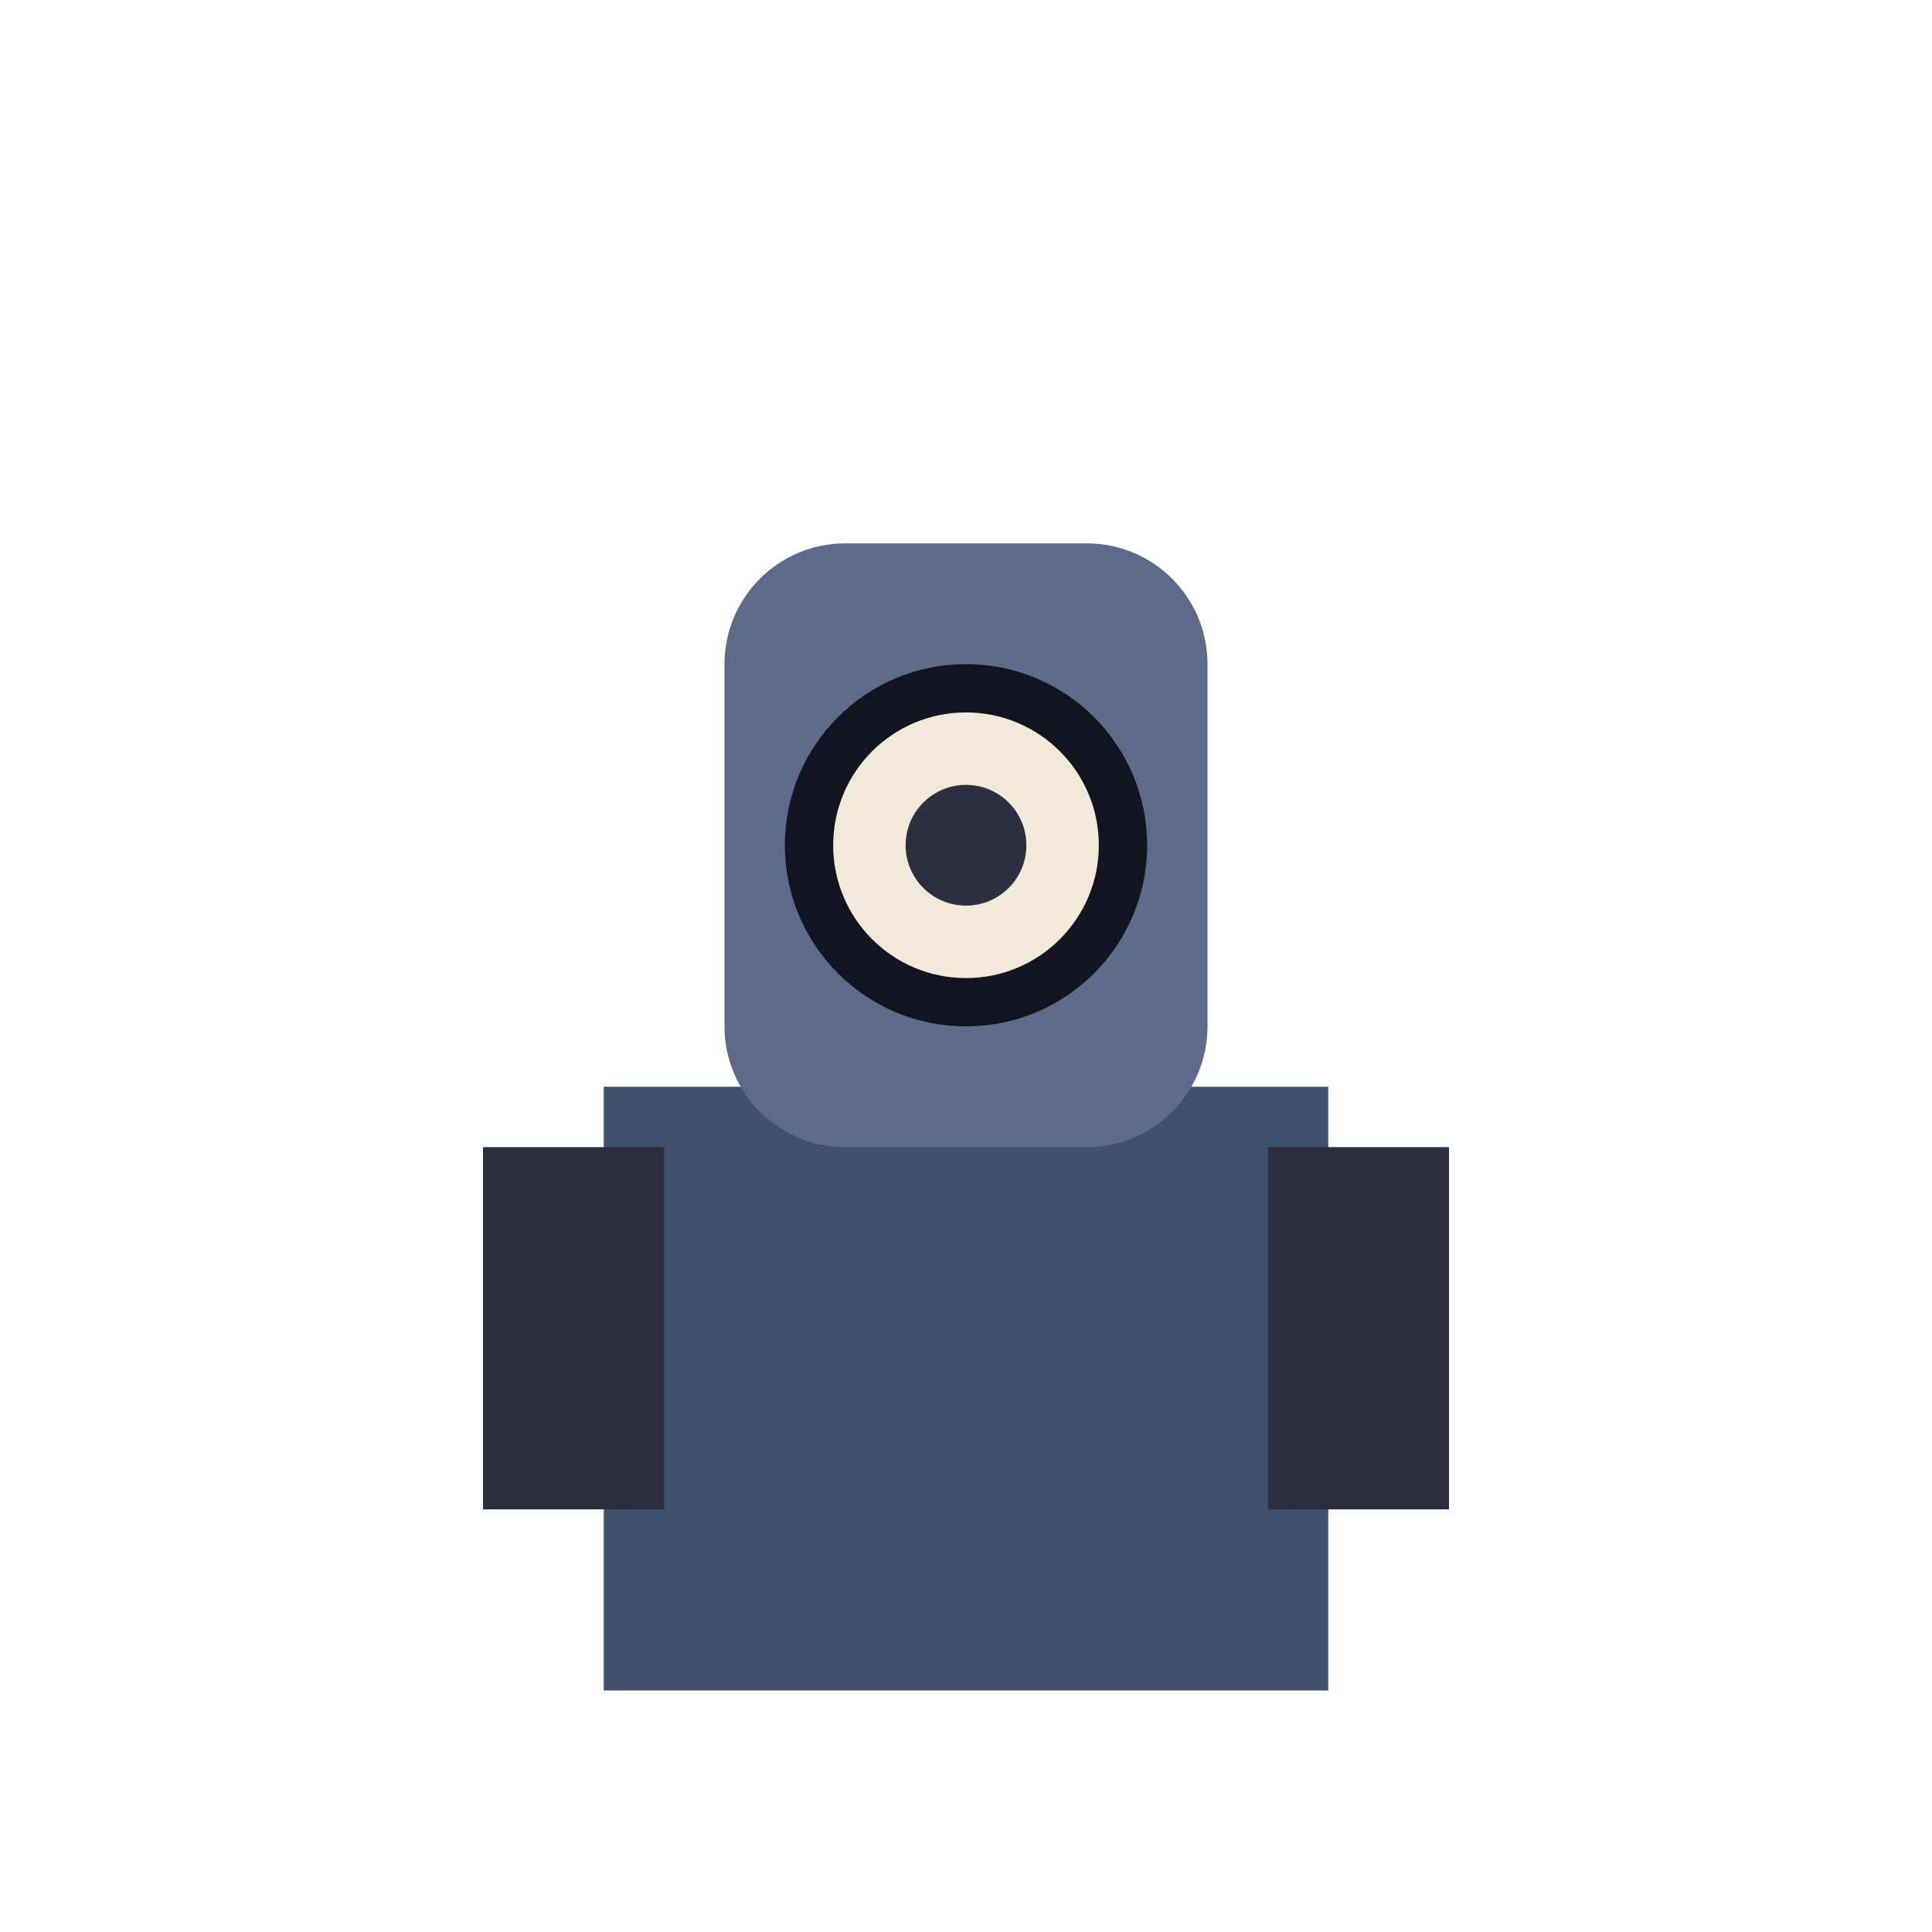
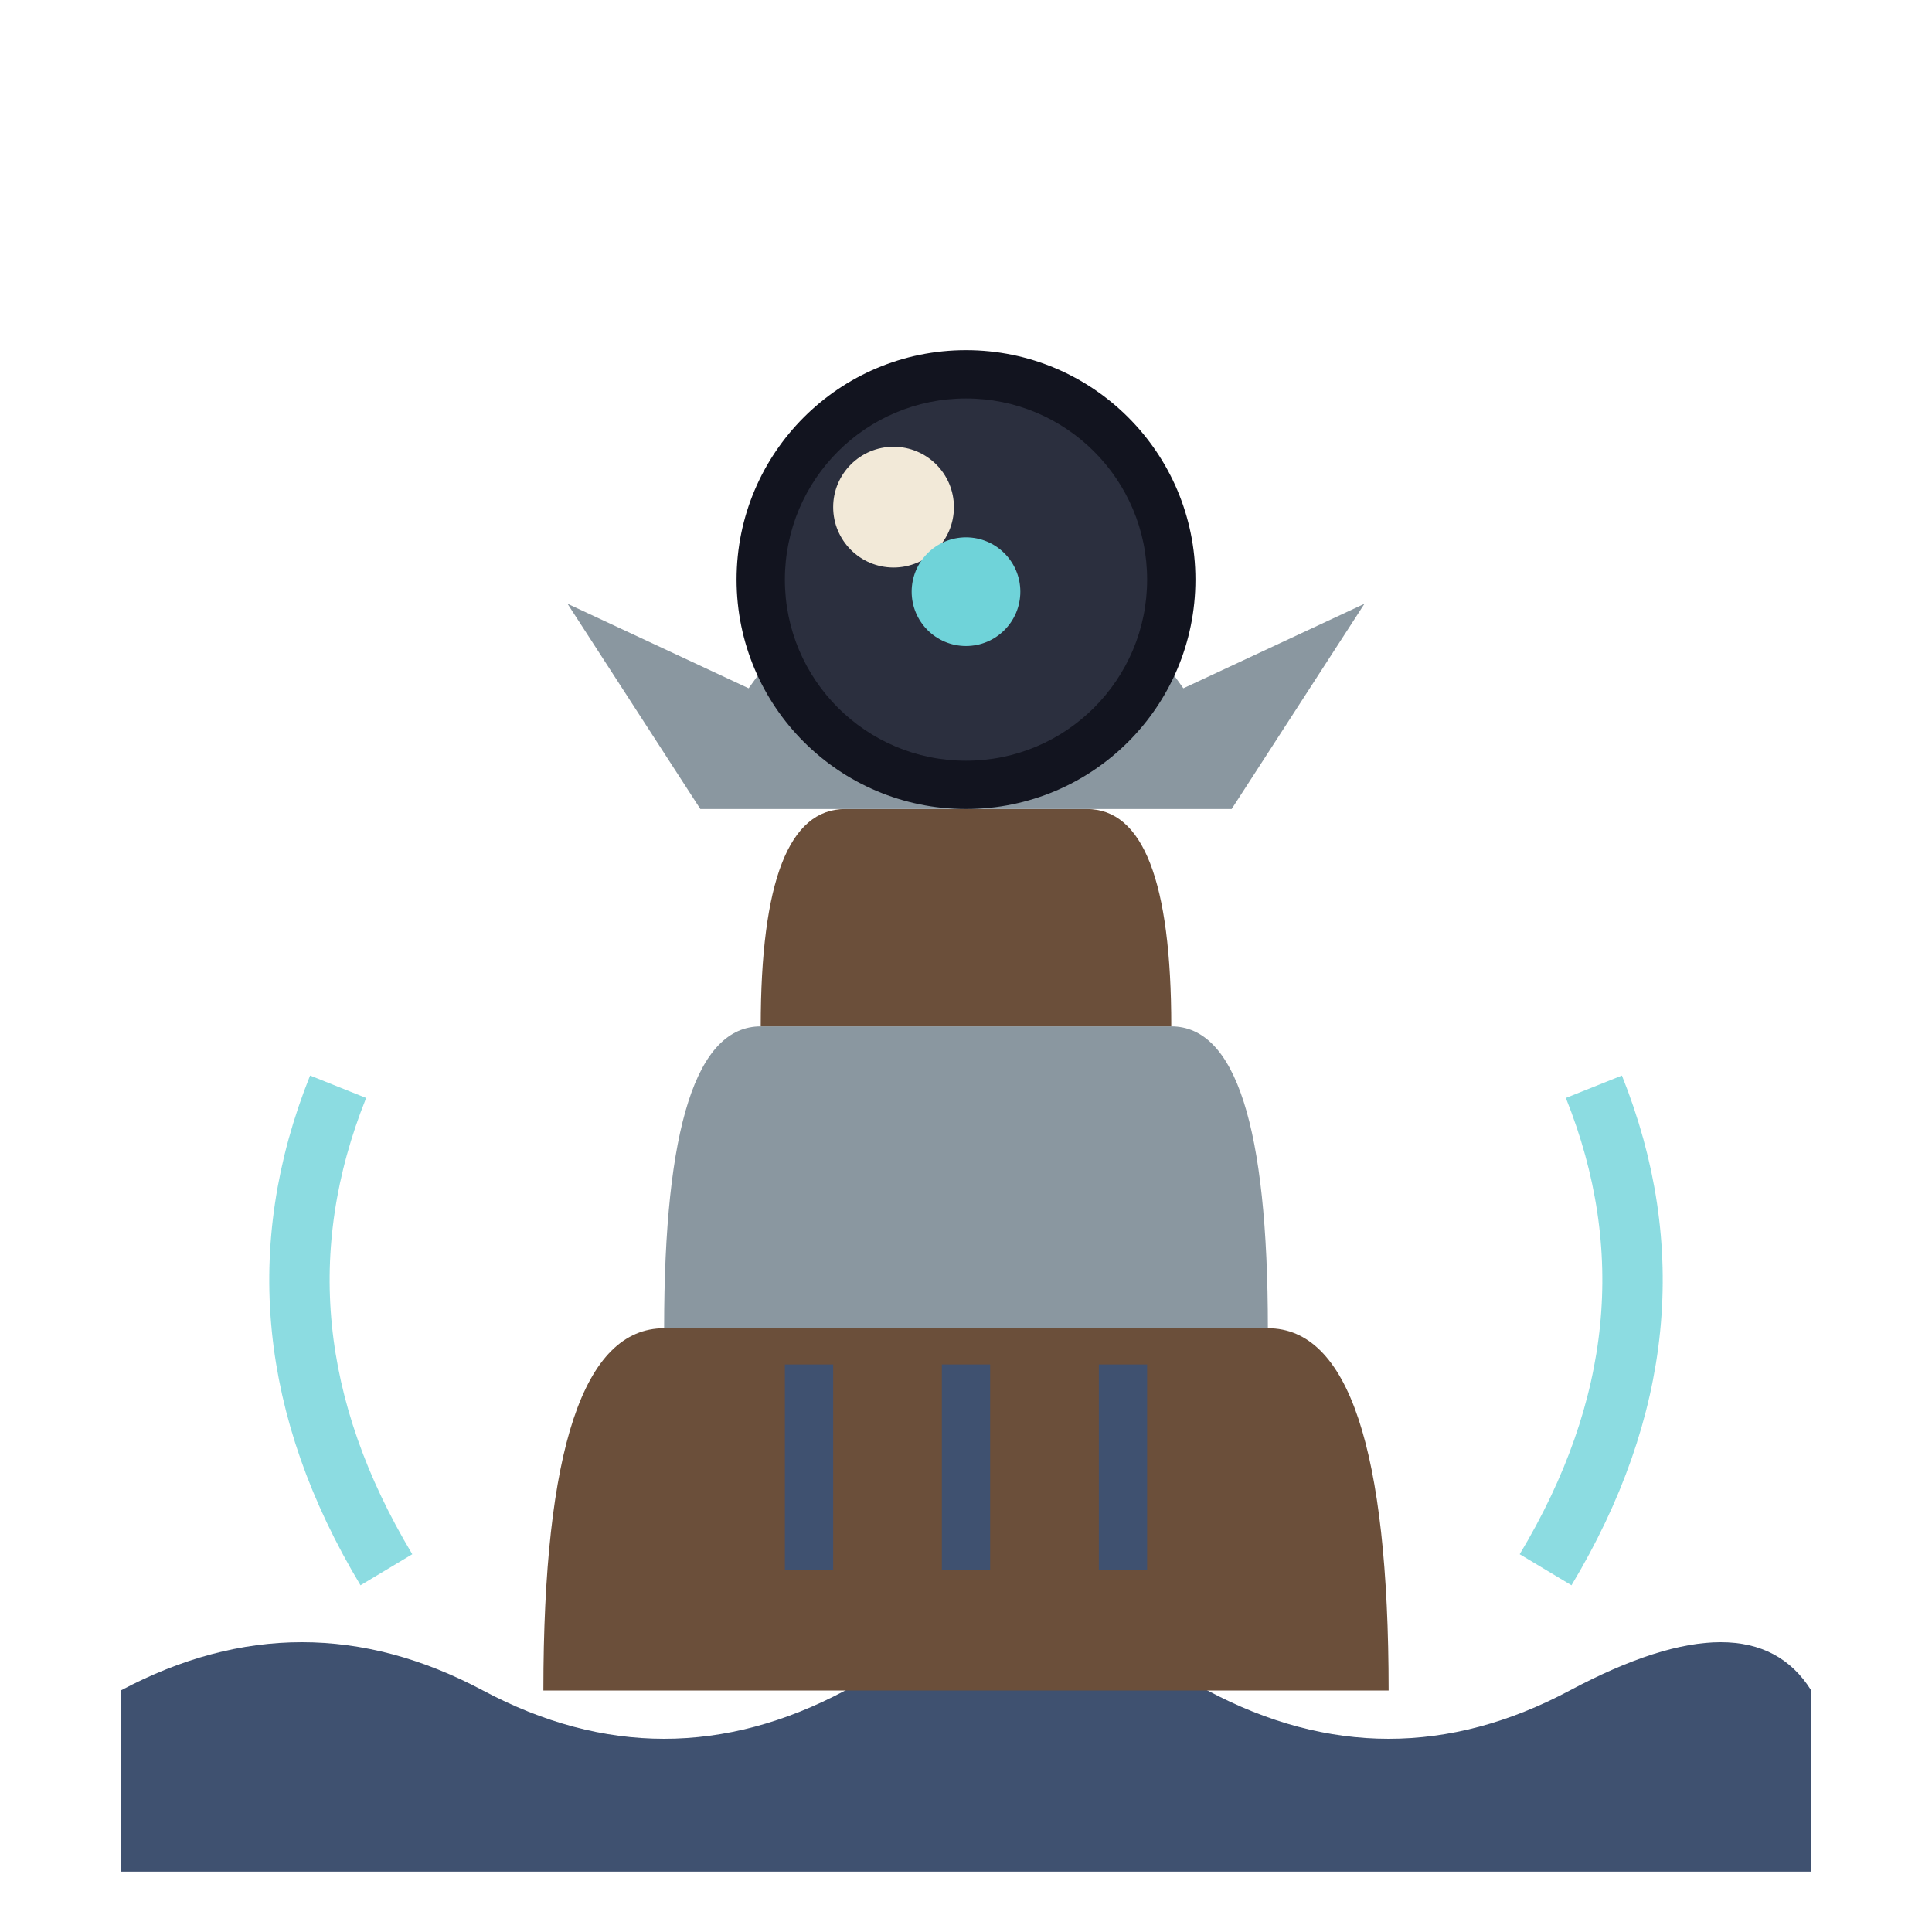
<svg xmlns="http://www.w3.org/2000/svg" viewBox="0 0 32 32">
-   <rect x="10" y="18" width="12" height="10" fill="#3F5170" />
-   <rect x="12" y="9" width="8" height="10" rx="2" fill="#5E6A8C" />
-   <circle cx="16" cy="14" r="3" fill="#12141f" />
-   <circle cx="16" cy="14" r="2.2" fill="#F2E9D8" />
-   <circle cx="16" cy="14" r="1" fill="#2B2F3E" />
-   <rect x="8" y="19" width="3" height="6" fill="#2B2F3E" />
-   <rect x="21" y="19" width="3" height="6" fill="#2B2F3E" />
+   <path d="M2,28 Q5,26.4 8,28 T14,28 T20,28 T26,28 T30,28 L30,31 L2,31 Z" fill="#3F5170" />
+   <path d="M9,28 Q9,22 11,22 H21 Q23,22 23,28 Z" fill="#6B4F3A" />
+   <path d="M11,22 Q11,17 12.6,17 H19.4 Q21,17 21,22 Z" fill="#8A97A0" />
+   <path d="M12.6,17 Q12.6,13.4 14,13.4 H18 Q19.4,13.4 19.4,17 Z" fill="#6B4F3A" />
+   <path d="M13.4,26 V22.6 M16,26 V22.6 M18.6,26 V22.6" stroke="#3F5170" stroke-width="0.8" />
+   <path d="M9.4,10 L11.6,13.4 H20.4 L22.6,10 L19.6,11.4 L16,6.4 L12.4,11.4 Z" fill="#8A97A0" />
+   <circle cx="16" cy="9.6" r="3.8" fill="#12141f" />
+   <circle cx="16" cy="9.6" r="3" fill="#2B2F3E" />
+   <circle cx="14.8" cy="8.4" r="1" fill="#F2E9D8" />
+   <circle cx="16" cy="9.8" r="0.9" fill="#6FD3D9" />
+   <path d="M5.6,18 Q4,22 6.4,26 M26.4,18 Q28,22 25.6,26" stroke="#6FD3D9" stroke-width="1" fill="none" opacity="0.8" />
</svg>
